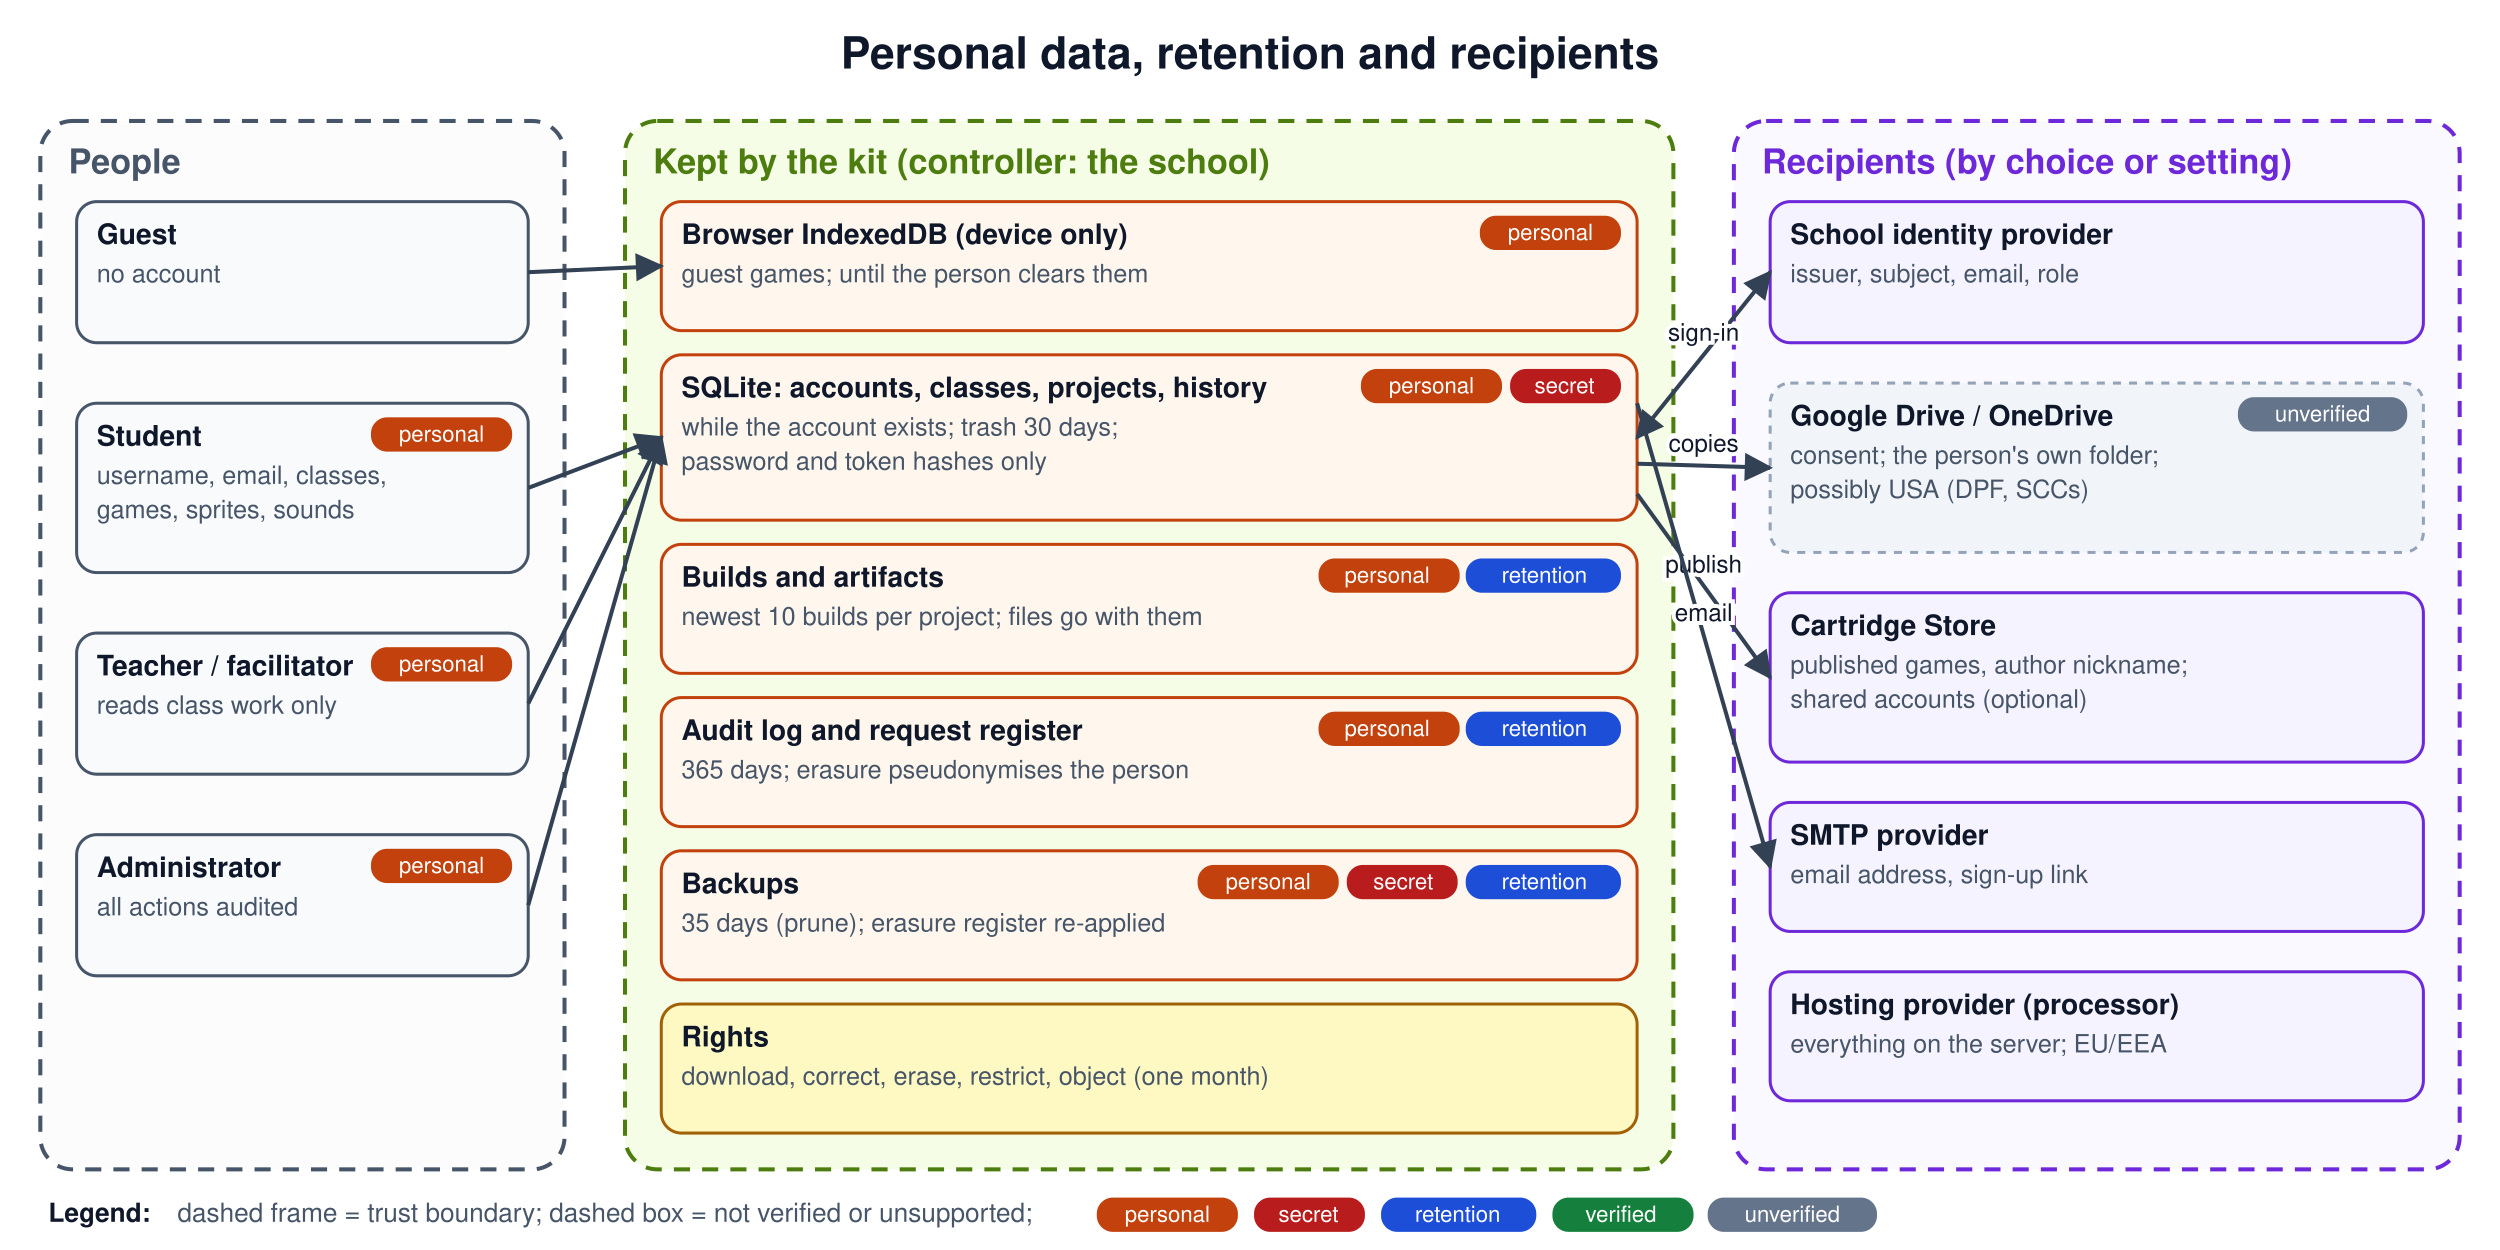
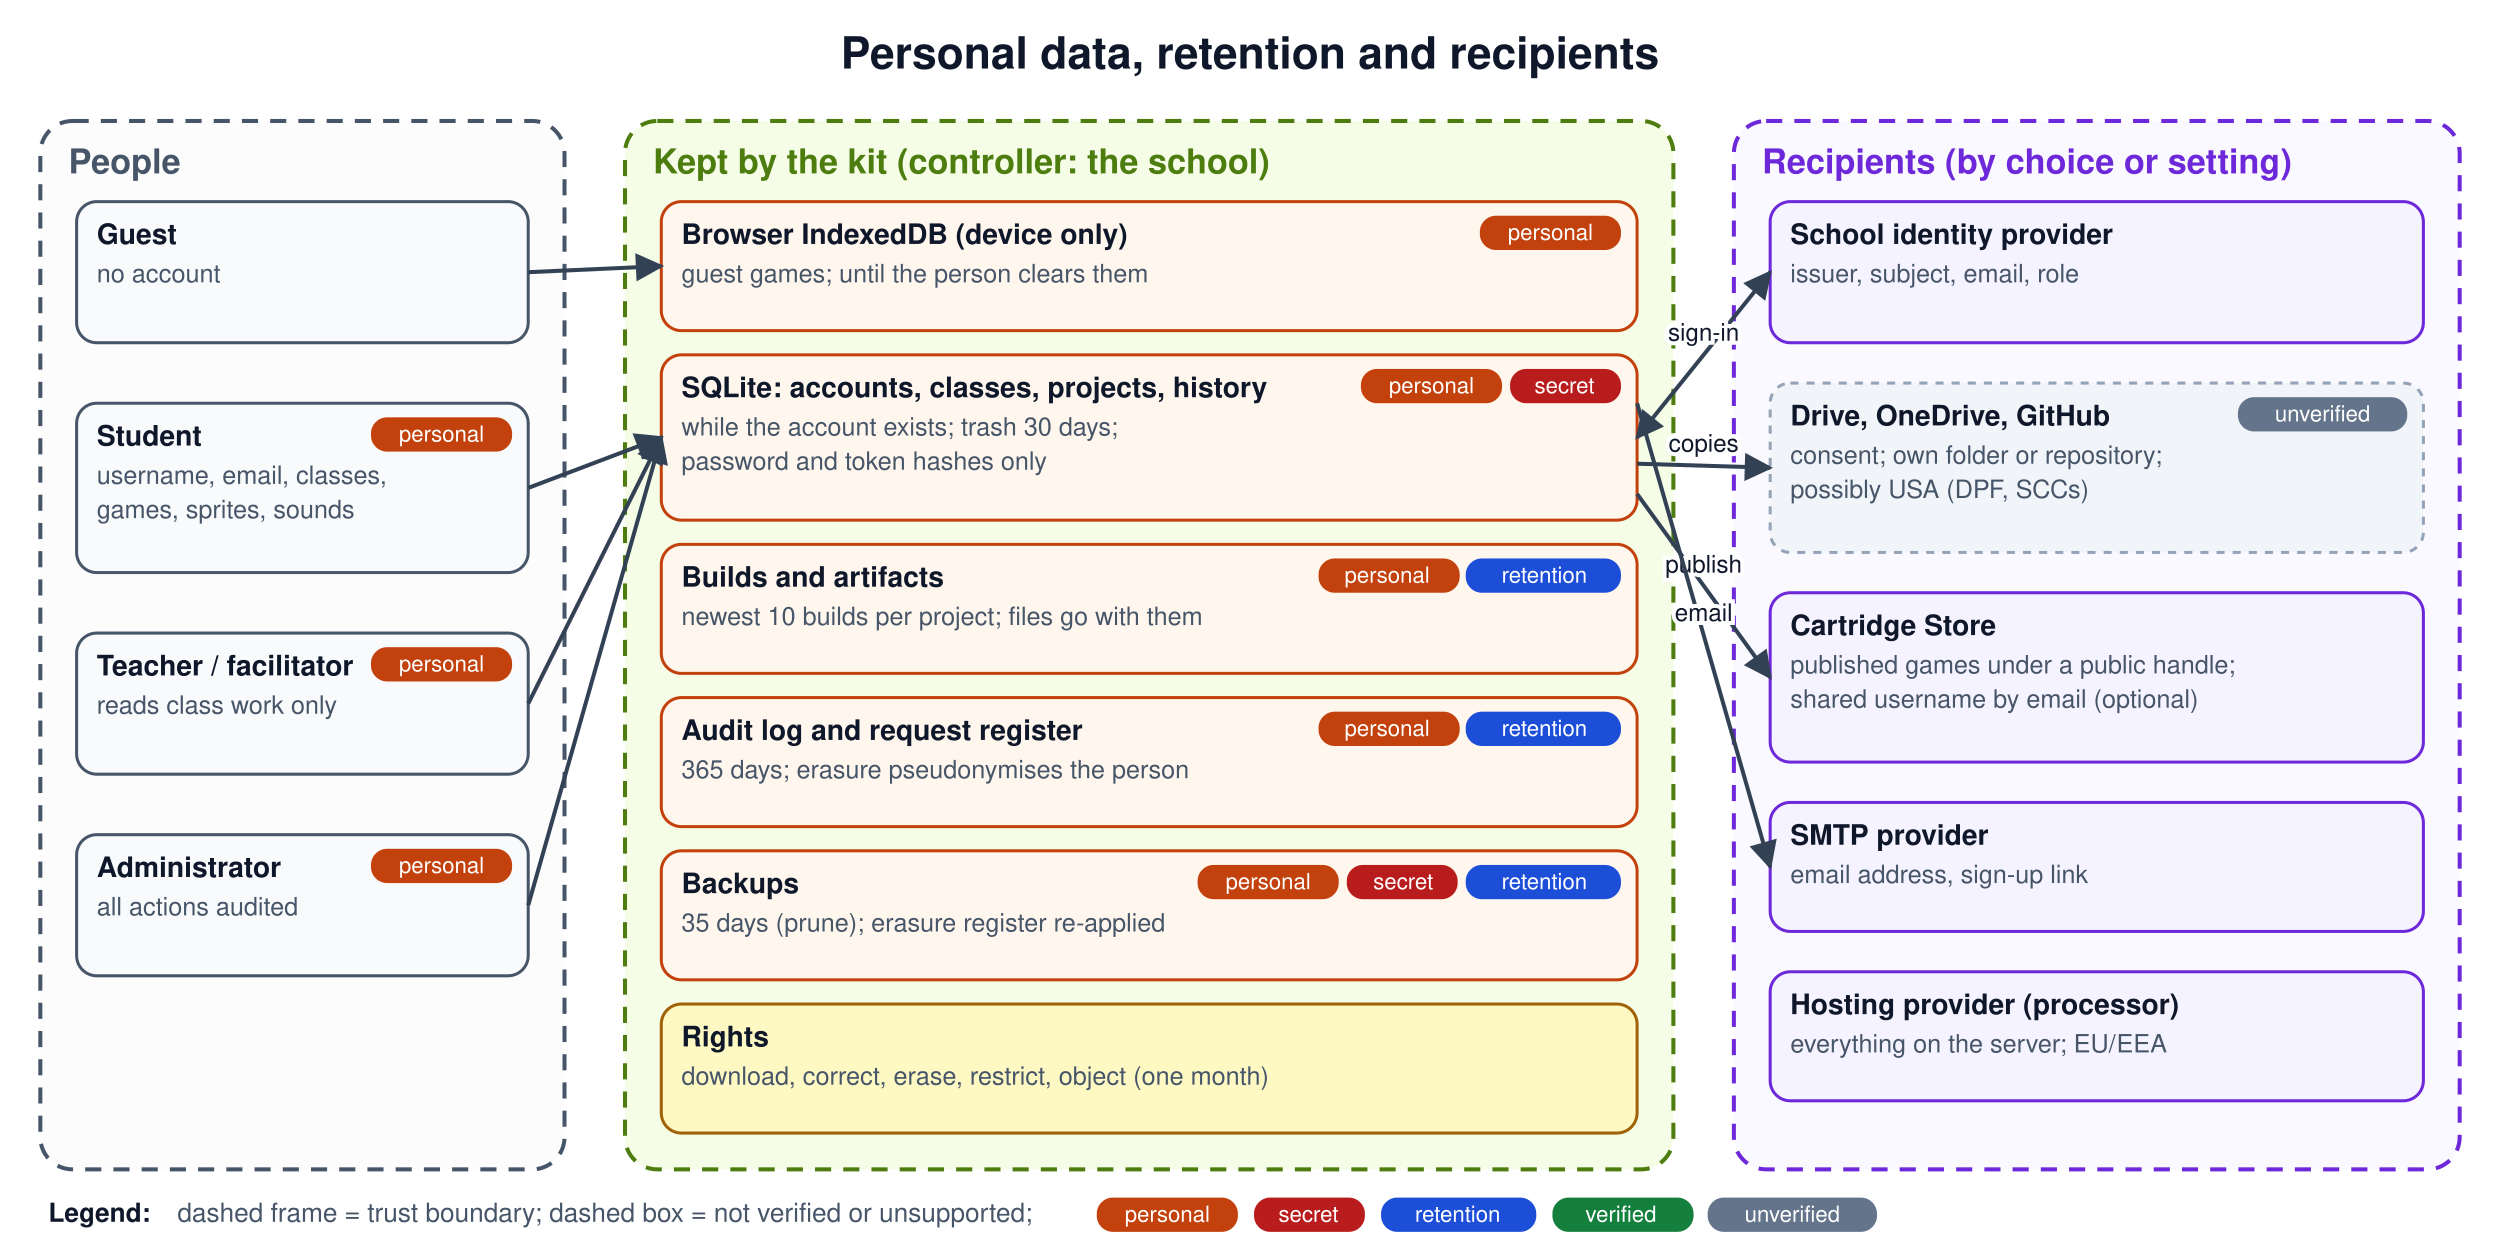
<svg xmlns="http://www.w3.org/2000/svg" viewBox="0 0 1240 620" role="img" aria-labelledby="title desc" font-family="Helvetica, Arial, sans-serif">
  <defs>
    <marker id="arrow" viewBox="0 0 10 10" refX="9" refY="5" markerWidth="7" markerHeight="7" orient="auto-start-reverse">
      <path d="M0,0 L10,5 L0,10 z" fill="#334155" />
    </marker>
  </defs>
  <rect width="1240" height="620" fill="#ffffff" />
  <text x="620" y="34" font-size="22" text-anchor="middle" fill="#0f172a" font-weight="bold">Personal data, retention and recipients</text>
  <rect x="20" y="60" width="260" height="520" rx="16" fill="#f8fafc" fill-opacity="0.45" stroke="#475569" stroke-width="2" stroke-dasharray="8 6" />
  <text x="34" y="86" font-size="17" font-weight="bold" fill="#475569">People</text>
  <rect x="38" y="100" width="224" height="70" rx="10" fill="#f8fafc" stroke="#475569" stroke-width="1.5" />
  <text x="48" y="121" font-size="14" font-weight="bold" fill="#0f172a">Guest</text>
  <text x="48" y="140" font-size="12.5" fill="#475569">no account</text>
  <rect x="38" y="200" width="224" height="84" rx="10" fill="#f8fafc" stroke="#475569" stroke-width="1.5" />
  <text x="48" y="221" font-size="14" font-weight="bold" fill="#0f172a">Student</text>
  <text x="48" y="240" font-size="12.5" fill="#475569">username, email, classes,</text>
  <text x="48" y="257" font-size="12.5" fill="#475569">games, sprites, sounds</text>
  <rect x="184" y="207" width="70" height="17" rx="8" fill="#c2410c" />
  <text x="219" y="219" font-size="11" text-anchor="middle" fill="#ffffff">personal</text>
  <rect x="38" y="314" width="224" height="70" rx="10" fill="#f8fafc" stroke="#475569" stroke-width="1.5" />
  <text x="48" y="335" font-size="14" font-weight="bold" fill="#0f172a">Teacher / facilitator</text>
  <text x="48" y="354" font-size="12.5" fill="#475569">reads class work only</text>
  <rect x="184" y="321" width="70" height="17" rx="8" fill="#c2410c" />
  <text x="219" y="333" font-size="11" text-anchor="middle" fill="#ffffff">personal</text>
  <rect x="38" y="414" width="224" height="70" rx="10" fill="#f8fafc" stroke="#475569" stroke-width="1.5" />
  <text x="48" y="435" font-size="14" font-weight="bold" fill="#0f172a">Administrator</text>
  <text x="48" y="454" font-size="12.5" fill="#475569">all actions audited</text>
  <rect x="184" y="421" width="70" height="17" rx="8" fill="#c2410c" />
  <text x="219" y="433" font-size="11" text-anchor="middle" fill="#ffffff">personal</text>
  <rect x="310" y="60" width="520" height="520" rx="16" fill="#ecfccb" fill-opacity="0.45" stroke="#4d7c0f" stroke-width="2" stroke-dasharray="8 6" />
  <text x="324" y="86" font-size="17" font-weight="bold" fill="#4d7c0f">Kept by the kit (controller: the school)</text>
  <rect x="328" y="100" width="484" height="64" rx="10" fill="#fff7ed" stroke="#c2410c" stroke-width="1.5" />
  <text x="338" y="121" font-size="14" font-weight="bold" fill="#0f172a">Browser IndexedDB (device only)</text>
  <text x="338" y="140" font-size="12.5" fill="#475569">guest games; until the person clears them</text>
  <rect x="734" y="107" width="70" height="17" rx="8" fill="#c2410c" />
  <text x="769" y="119" font-size="11" text-anchor="middle" fill="#ffffff">personal</text>
  <rect x="328" y="176" width="484" height="82" rx="10" fill="#fff7ed" stroke="#c2410c" stroke-width="1.5" />
  <text x="338" y="197" font-size="14" font-weight="bold" fill="#0f172a">SQLite: accounts, classes, projects, history</text>
  <text x="338" y="216" font-size="12.5" fill="#475569">while the account exists; trash 30 days;</text>
  <text x="338" y="233" font-size="12.5" fill="#475569">password and token hashes only</text>
  <rect x="749" y="183" width="55" height="17" rx="8" fill="#b91c1c" />
  <text x="776" y="195" font-size="11" text-anchor="middle" fill="#ffffff">secret</text>
  <rect x="675" y="183" width="70" height="17" rx="8" fill="#c2410c" />
  <text x="710" y="195" font-size="11" text-anchor="middle" fill="#ffffff">personal</text>
  <rect x="328" y="270" width="484" height="64" rx="10" fill="#fff7ed" stroke="#c2410c" stroke-width="1.5" />
  <text x="338" y="291" font-size="14" font-weight="bold" fill="#0f172a">Builds and artifacts</text>
  <text x="338" y="310" font-size="12.5" fill="#475569">newest 10 builds per project; files go with them</text>
  <rect x="727" y="277" width="77" height="17" rx="8" fill="#1d4ed8" />
  <text x="766" y="289" font-size="11" text-anchor="middle" fill="#ffffff">retention</text>
  <rect x="654" y="277" width="70" height="17" rx="8" fill="#c2410c" />
  <text x="688" y="289" font-size="11" text-anchor="middle" fill="#ffffff">personal</text>
  <rect x="328" y="346" width="484" height="64" rx="10" fill="#fff7ed" stroke="#c2410c" stroke-width="1.5" />
  <text x="338" y="367" font-size="14" font-weight="bold" fill="#0f172a">Audit log and request register</text>
  <text x="338" y="386" font-size="12.5" fill="#475569">365 days; erasure pseudonymises the person</text>
  <rect x="727" y="353" width="77" height="17" rx="8" fill="#1d4ed8" />
  <text x="766" y="365" font-size="11" text-anchor="middle" fill="#ffffff">retention</text>
  <rect x="654" y="353" width="70" height="17" rx="8" fill="#c2410c" />
  <text x="688" y="365" font-size="11" text-anchor="middle" fill="#ffffff">personal</text>
  <rect x="328" y="422" width="484" height="64" rx="10" fill="#fff7ed" stroke="#c2410c" stroke-width="1.5" />
  <text x="338" y="443" font-size="14" font-weight="bold" fill="#0f172a">Backups</text>
  <text x="338" y="462" font-size="12.5" fill="#475569">35 days (prune); erasure register re-applied</text>
  <rect x="727" y="429" width="77" height="17" rx="8" fill="#1d4ed8" />
  <text x="766" y="441" font-size="11" text-anchor="middle" fill="#ffffff">retention</text>
  <rect x="668" y="429" width="55" height="17" rx="8" fill="#b91c1c" />
  <text x="696" y="441" font-size="11" text-anchor="middle" fill="#ffffff">secret</text>
  <rect x="594" y="429" width="70" height="17" rx="8" fill="#c2410c" />
  <text x="629" y="441" font-size="11" text-anchor="middle" fill="#ffffff">personal</text>
  <rect x="328" y="498" width="484" height="64" rx="10" fill="#fef9c3" stroke="#a16207" stroke-width="1.5" />
  <text x="338" y="519" font-size="14" font-weight="bold" fill="#0f172a">Rights</text>
  <text x="338" y="538" font-size="12.5" fill="#475569">download, correct, erase, restrict, object (one month)</text>
  <rect x="860" y="60" width="360" height="520" rx="16" fill="#f5f3ff" fill-opacity="0.45" stroke="#6d28d9" stroke-width="2" stroke-dasharray="8 6" />
  <text x="874" y="86" font-size="17" font-weight="bold" fill="#6d28d9">Recipients (by choice or setting)</text>
  <rect x="878" y="100" width="324" height="70" rx="10" fill="#f5f3ff" stroke="#6d28d9" stroke-width="1.5" />
  <text x="888" y="121" font-size="14" font-weight="bold" fill="#0f172a">School identity provider</text>
  <text x="888" y="140" font-size="12.5" fill="#475569">issuer, subject, email, role</text>
  <rect x="878" y="190" width="324" height="84" rx="10" fill="#f1f5f9" stroke="#94a3b8" stroke-width="1.5" stroke-dasharray="4 4" />
-   <text x="888" y="211" font-size="14" font-weight="bold" fill="#0f172a">Google Drive / OneDrive</text>
-   <text x="888" y="230" font-size="12.5" fill="#475569">consent; the person's own folder;</text>
+   <text x="888" y="211" font-size="14" font-weight="bold" fill="#0f172a">Drive, OneDrive, GitHub</text>
+   <text x="888" y="230" font-size="12.5" fill="#475569">consent; own folder or repository;</text>
  <text x="888" y="247" font-size="12.5" fill="#475569">possibly USA (DPF, SCCs)</text>
  <rect x="1110" y="197" width="84" height="17" rx="8" fill="#64748b" />
  <text x="1152" y="209" font-size="11" text-anchor="middle" fill="#ffffff">unverified</text>
  <rect x="878" y="294" width="324" height="84" rx="10" fill="#f5f3ff" stroke="#6d28d9" stroke-width="1.5" />
  <text x="888" y="315" font-size="14" font-weight="bold" fill="#0f172a">Cartridge Store</text>
-   <text x="888" y="334" font-size="12.5" fill="#475569">published games, author nickname;</text>
-   <text x="888" y="351" font-size="12.5" fill="#475569">shared accounts (optional)</text>
+   <text x="888" y="334" font-size="12.5" fill="#475569">published games under a public handle;</text>
+   <text x="888" y="351" font-size="12.5" fill="#475569">shared username by email (optional)</text>
  <rect x="878" y="398" width="324" height="64" rx="10" fill="#f5f3ff" stroke="#6d28d9" stroke-width="1.5" />
  <text x="888" y="419" font-size="14" font-weight="bold" fill="#0f172a">SMTP provider</text>
  <text x="888" y="438" font-size="12.5" fill="#475569">email address, sign-up link</text>
  <rect x="878" y="482" width="324" height="64" rx="10" fill="#f5f3ff" stroke="#6d28d9" stroke-width="1.5" />
  <text x="888" y="503" font-size="14" font-weight="bold" fill="#0f172a">Hosting provider (processor)</text>
  <text x="888" y="522" font-size="12.5" fill="#475569">everything on the server; EU/EEA</text>
  <path d="M262,135 L328,132" fill="none" stroke="#334155" stroke-width="2" marker-end="url(#arrow)" />
  <path d="M262,242 L328,217" fill="none" stroke="#334155" stroke-width="2" marker-end="url(#arrow)" />
  <path d="M262,349 L328,217" fill="none" stroke="#334155" stroke-width="2" marker-end="url(#arrow)" />
  <path d="M262,449 L328,217" fill="none" stroke="#334155" stroke-width="2" marker-end="url(#arrow)" />
  <path d="M812,217 L878,135" fill="none" stroke="#334155" stroke-width="2" marker-end="url(#arrow)" marker-start="url(#arrow)" />
  <text x="845" y="169" font-size="12" text-anchor="middle" fill="#0f172a" paint-order="stroke" stroke="#ffffff" stroke-width="4">sign-in</text>
  <path d="M812,230 L878,232" fill="none" stroke="#334155" stroke-width="2" marker-end="url(#arrow)" />
  <text x="845" y="224" font-size="12" text-anchor="middle" fill="#0f172a" paint-order="stroke" stroke="#ffffff" stroke-width="4">copies</text>
  <path d="M812,245 L878,336" fill="none" stroke="#334155" stroke-width="2" marker-end="url(#arrow)" />
  <text x="845" y="284" font-size="12" text-anchor="middle" fill="#0f172a" paint-order="stroke" stroke="#ffffff" stroke-width="4">publish</text>
  <path d="M812,200 L878,430" fill="none" stroke="#334155" stroke-width="2" marker-end="url(#arrow)" />
  <text x="845" y="308" font-size="12" text-anchor="middle" fill="#0f172a" paint-order="stroke" stroke="#ffffff" stroke-width="4">email</text>
  <text x="24" y="606" font-size="13" text-anchor="start" fill="#0f172a" font-weight="bold">Legend:</text>
  <text x="88" y="606" font-size="13" text-anchor="start" fill="#475569">dashed frame = trust boundary;  dashed box = not verified or unsupported;</text>
  <rect x="544" y="594" width="70" height="17" rx="8" fill="#c2410c" />
  <text x="579" y="606" font-size="11" text-anchor="middle" fill="#ffffff">personal</text>
  <rect x="622" y="594" width="55" height="17" rx="8" fill="#b91c1c" />
  <text x="649" y="606" font-size="11" text-anchor="middle" fill="#ffffff">secret</text>
  <rect x="685" y="594" width="77" height="17" rx="8" fill="#1d4ed8" />
  <text x="723" y="606" font-size="11" text-anchor="middle" fill="#ffffff">retention</text>
  <rect x="770" y="594" width="70" height="17" rx="8" fill="#15803d" />
  <text x="804" y="606" font-size="11" text-anchor="middle" fill="#ffffff">verified</text>
  <rect x="847" y="594" width="84" height="17" rx="8" fill="#64748b" />
  <text x="889" y="606" font-size="11" text-anchor="middle" fill="#ffffff">unverified</text>
</svg>
